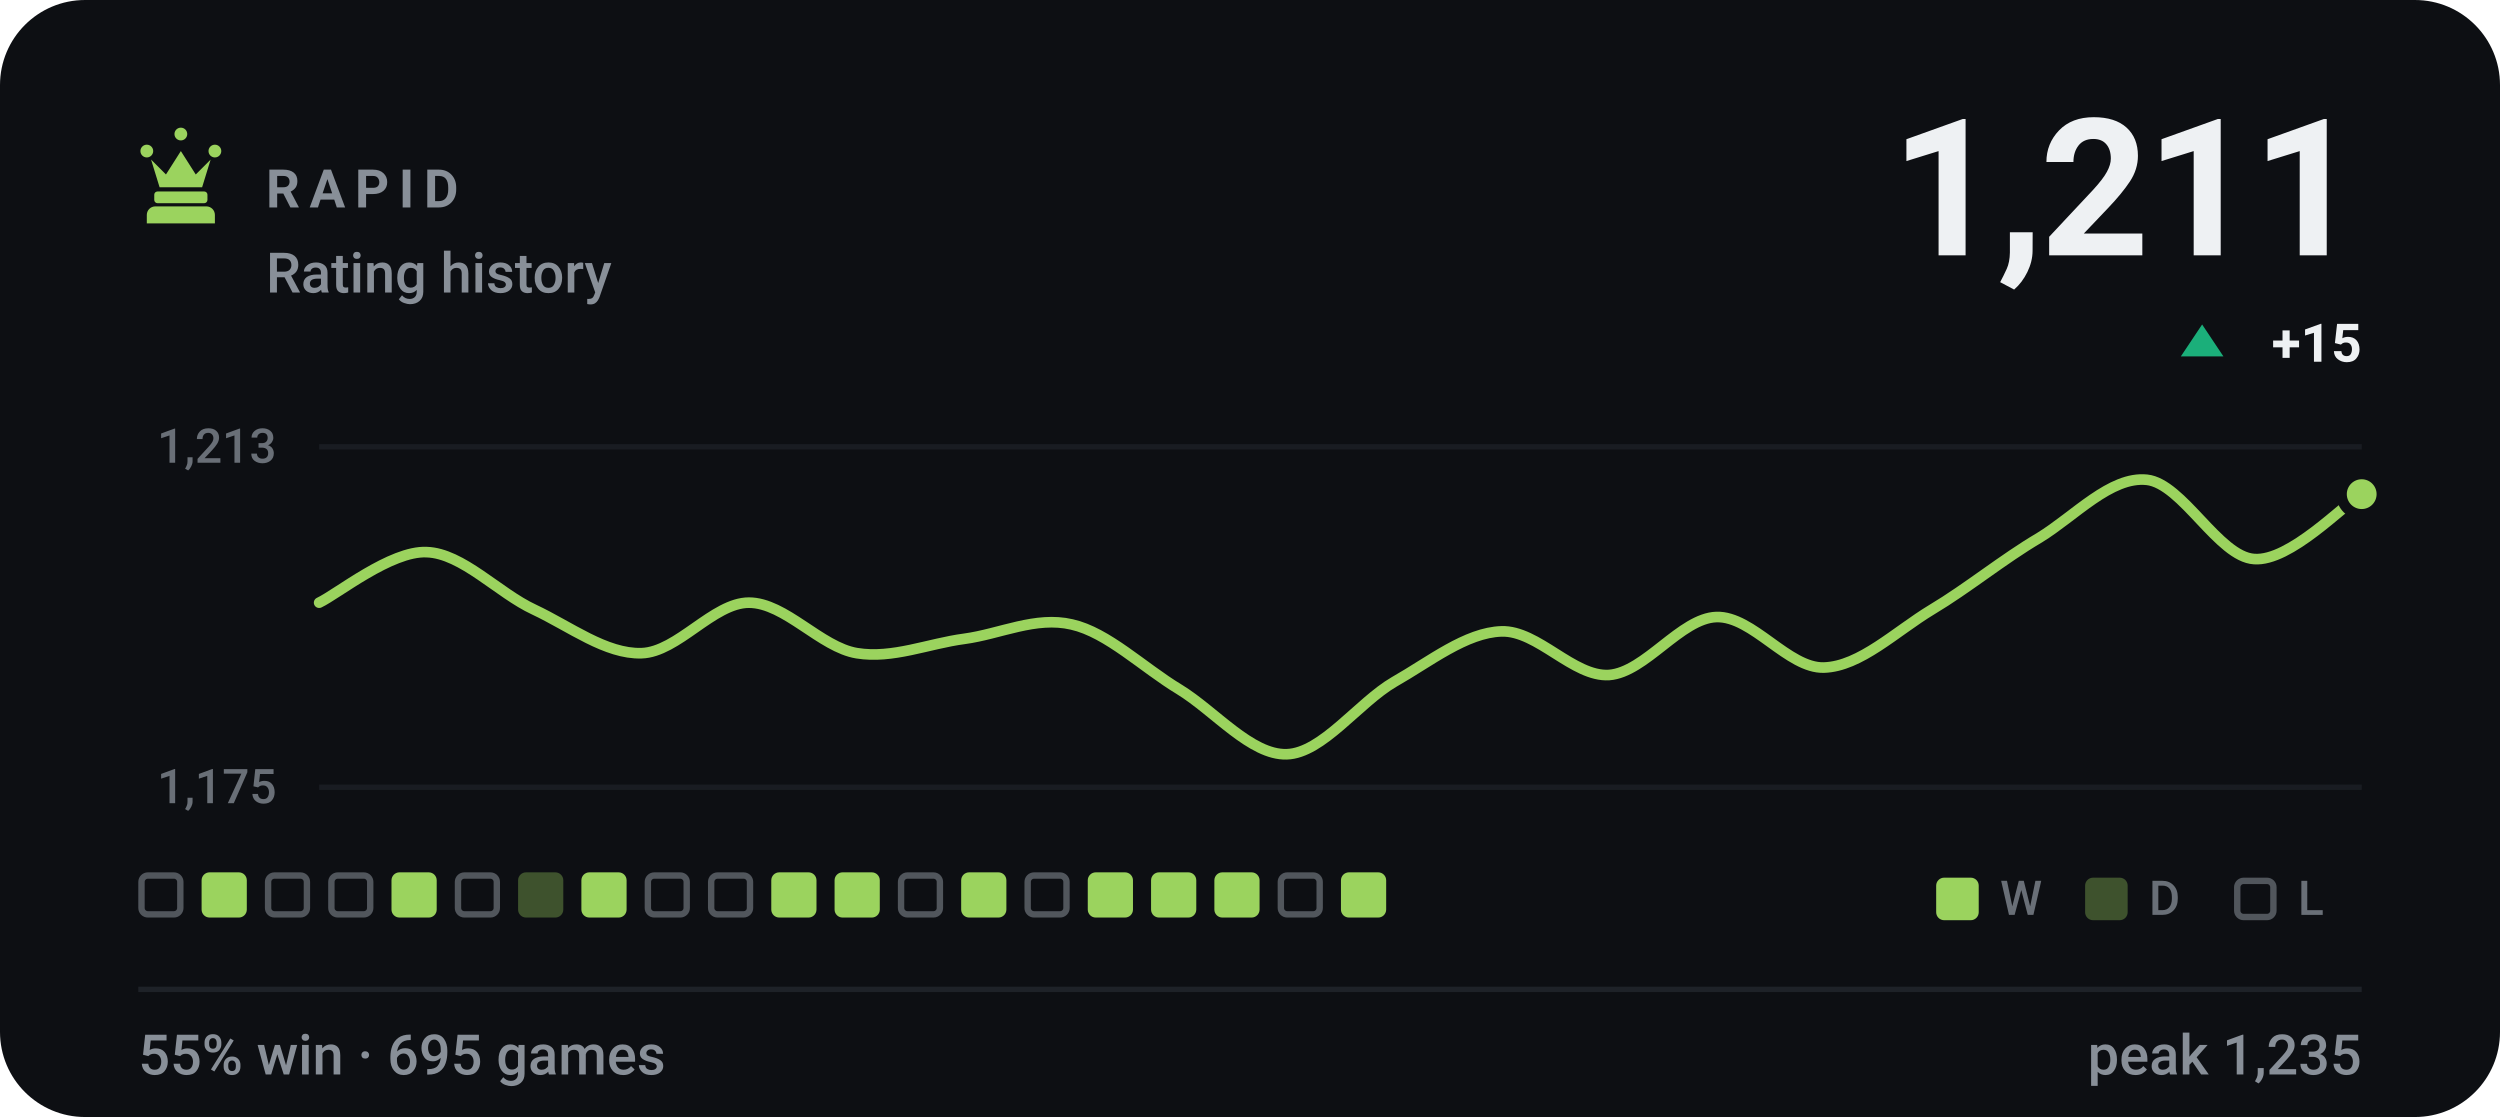
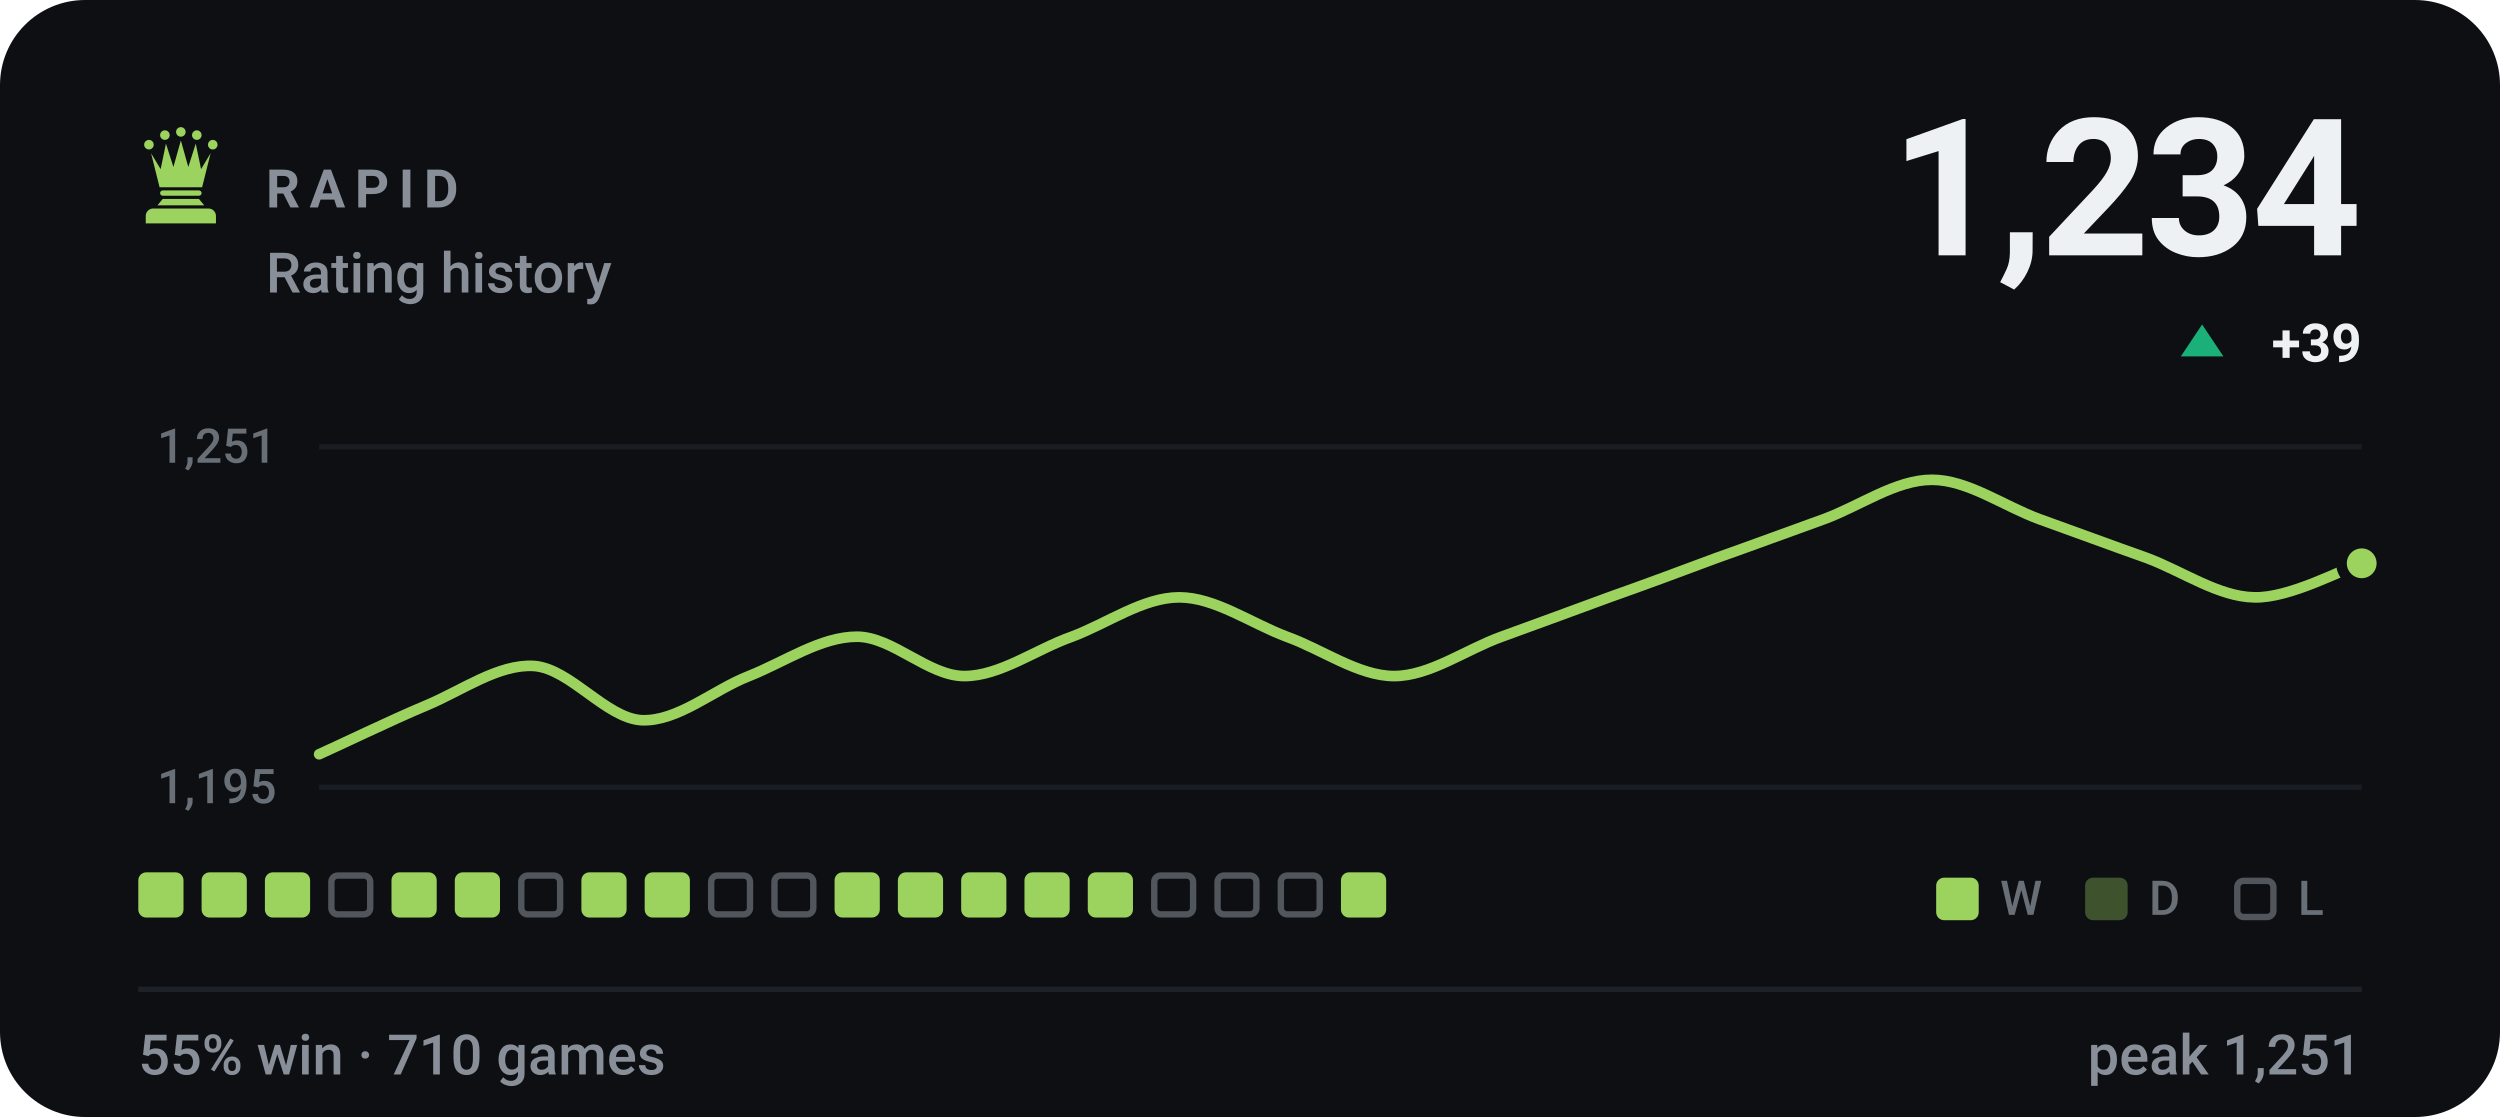
- <svg xmlns="http://www.w3.org/2000/svg" viewBox="0 0 470 210" width="470" height="210" role="img" aria-label="RAPID rating history, currently 1211, 55% win rate over 695 games">
+ <svg xmlns="http://www.w3.org/2000/svg" viewBox="0 0 470 210" width="470" height="210" role="img" aria-label="RAPID rating history, currently 1234, 55% win rate over 710 games">
  <style>svg{font-family:-apple-system,BlinkMacSystemFont,'Segoe UI',Roboto,'Helvetica Neue',Arial,sans-serif}text{fill:#eef1f3;white-space:pre}.bg{fill:#0d0f13}.acc{fill:#9bd35e}.win{fill:#1baf7a}.draw{fill:#8b8f96}.loss{fill:#d03b3b}.lbl{font-size:10px;font-weight:600;letter-spacing:.18em;fill:#888f98}.cap{font-size:10.5px;font-weight:500;fill:#888f98}.num{font-family:-apple-system,BlinkMacSystemFont,'Segoe UI',Roboto,'Helvetica Neue',Arial,sans-serif;font-weight:700;letter-spacing:-.02em}.tick{font-size:9px;font-weight:500;fill:#888f98;opacity:.75}.dl{font-size:10px;font-weight:600}.rule{stroke:#1e2228;stroke-width:1;fill:none}.grid{stroke:#1e2228;stroke-width:1;fill:none;opacity:.7}.ln{fill:none;stroke:#9bd35e;stroke-width:2;stroke-linecap:round;stroke-linejoin:round}.ring{stroke:#0d0f13;stroke-width:2}.hollow{fill:none;stroke-width:1.5}.sq{fill:#eef1f3;opacity:.035}</style>
  <rect class="bg" width="470" height="210" rx="16" />
  <g class="acc" transform="translate(24.0,22.8) scale(0.2)">
-     <path d="M18 22a6 6 0 1 1 0 12 6 6 0 0 1 0-12zm64 0a6 6 0 1 1 0 12 6 6 0 0 1 0-12zM50 6a6 6 0 1 1 0 12 6 6 0 0 1 0-12zM22 36l8 26h40l8-26-14 14-14-22-14 22zM28 66h44c1.6 0 3 1.3 3 3v5c0 1.6-1.4 3-3 3H28c-1.6 0-3-1.4-3-3v-5c0-1.7 1.4-3 3-3zM26 80h48c4.4 0 8 3.6 8 8v8H18v-8c0-4.4 3.6-8 8-8z" />
+     <circle cx="20" cy="22" r="4.5" />
+     <circle cx="35" cy="13" r="4.5" />
+     <circle cx="50" cy="10" r="4.5" />
+     <circle cx="65" cy="13" r="4.5" />
+     <circle cx="80" cy="22" r="4.5" />
+     <path d="M30 62L22 30L31 45L36 21L43 43L50 18L57 43L64 21L69 45L78 30L70 62z" />
+     <path d="M33 65h34a2.5 2.5 0 0 1 0 5H33a2.5 2.5 0 0 1 0-5z" />
+     <path d="M33 73h34l5 6H28z" />
+     <path d="M24 82h52a7 7 0 0 1 7 7v7H17v-7a7 7 0 0 1 7-7z" />
  </g>
  <text class="lbl" x="50" y="39">RAPID</text>
  <text class="cap" x="50" y="55">Rating history</text>
-   <text class="num" x="444" y="48" text-anchor="end" style="font-size:36px">1,211</text>
+   <text class="num" x="444" y="48" text-anchor="end" style="font-size:36px">1,234</text>
  <path fill="#1baf7a" d="M414 61L418 67H410Z" />
-   <text class="dl" x="444" y="68" text-anchor="end" fill="#1baf7a">+15</text>
+   <text class="dl" x="444" y="68" text-anchor="end" fill="#1baf7a">+39</text>
  <line class="grid" x1="60" y1="84" x2="444" y2="84" />
  <line class="grid" x1="60" y1="148" x2="444" y2="148" />
-   <text class="tick" x="52" y="87" text-anchor="end">1,213</text>
-   <text class="tick" x="52" y="151" text-anchor="end">1,175</text>
-   <path class="ln" d="M60.0 113.3C63.4 111.7 73.5 103.5 80.2 103.8C86.9 104.0 93.7 111.5 100.4 114.6C107.2 117.8 113.9 123.0 120.6 122.8C127.4 122.6 134.1 113.3 140.8 113.3C147.6 113.3 154.3 121.7 161.1 122.8C167.8 123.9 174.5 121.0 181.3 120.1C188.0 119.2 194.7 115.8 201.5 117.4C208.2 118.9 214.9 125.5 221.7 129.6C228.4 133.7 235.2 142.0 241.9 141.8C248.6 141.6 255.4 132.1 262.1 128.2C268.8 124.4 275.6 118.9 282.3 118.7C289.1 118.5 295.8 127.3 302.5 126.9C309.3 126.4 316.0 116.2 322.7 116.0C329.5 115.8 336.2 125.7 342.9 125.5C349.7 125.3 356.4 118.7 363.2 114.6C369.9 110.6 376.6 105.1 383.4 101.1C390.1 97.0 396.8 89.5 403.6 90.2C410.3 90.9 417.1 104.7 423.8 105.1C430.5 105.6 440.6 94.9 444.0 92.9" />
-   <circle class="acc ring" cx="444.0" cy="92.9" r="3.8" />
-   <rect x="26.6" y="164.6" width="7.3" height="7.3" rx="1.2" fill="none" stroke="#888f98" stroke-width="1.2" opacity=".55" />
+   <text class="tick" x="52" y="87" text-anchor="end">1,251</text>
+   <text class="tick" x="52" y="151" text-anchor="end">1,195</text>
+   <path class="ln" d="M60.0 141.8C63.4 140.3 73.5 135.4 80.2 132.6C86.9 129.8 93.7 124.8 100.4 125.2C107.2 125.7 113.9 135.0 120.6 135.4C127.4 135.7 134.1 129.7 140.8 127.1C147.6 124.4 154.3 119.7 161.1 119.7C167.8 119.7 174.5 127.1 181.3 127.1C188.0 127.1 194.7 122.1 201.5 119.7C208.2 117.2 214.9 112.3 221.7 112.3C228.4 112.3 235.2 117.2 241.9 119.7C248.6 122.1 255.4 127.1 262.1 127.1C268.8 127.1 275.6 122.1 282.3 119.7C289.1 117.2 295.8 114.8 302.5 112.3C309.3 109.9 316.0 107.4 322.7 104.9C329.5 102.5 336.2 100.0 342.9 97.6C349.7 95.1 356.4 90.2 363.2 90.2C369.9 90.2 376.6 95.1 383.4 97.6C390.1 100.0 396.8 102.5 403.6 104.9C410.3 107.4 417.1 112.2 423.8 112.3C430.5 112.5 440.6 106.9 444.0 105.9" />
+   <circle class="acc ring" cx="444.0" cy="105.9" r="3.8" />
+   <rect x="26.0" y="164" width="8.5" height="8.5" rx="1.5" fill="#9bd35e" />
  <rect x="37.9" y="164" width="8.5" height="8.5" rx="1.5" fill="#9bd35e" />
-   <rect x="50.4" y="164.6" width="7.3" height="7.3" rx="1.2" fill="none" stroke="#888f98" stroke-width="1.2" opacity=".55" />
+   <rect x="49.8" y="164" width="8.5" height="8.5" rx="1.5" fill="#9bd35e" />
  <rect x="62.3" y="164.6" width="7.3" height="7.3" rx="1.2" fill="none" stroke="#888f98" stroke-width="1.2" opacity=".55" />
  <rect x="73.6" y="164" width="8.5" height="8.5" rx="1.5" fill="#9bd35e" />
-   <rect x="86.1" y="164.6" width="7.3" height="7.3" rx="1.2" fill="none" stroke="#888f98" stroke-width="1.2" opacity=".55" />
-   <rect x="97.4" y="164" width="8.5" height="8.5" rx="1.5" fill="#9bd35e" opacity=".34" />
+   <rect x="85.5" y="164" width="8.5" height="8.5" rx="1.5" fill="#9bd35e" />
+   <rect x="98.0" y="164.6" width="7.3" height="7.3" rx="1.2" fill="none" stroke="#888f98" stroke-width="1.2" opacity=".55" />
  <rect x="109.3" y="164" width="8.5" height="8.5" rx="1.5" fill="#9bd35e" />
-   <rect x="121.8" y="164.6" width="7.3" height="7.3" rx="1.2" fill="none" stroke="#888f98" stroke-width="1.2" opacity=".55" />
+   <rect x="121.2" y="164" width="8.5" height="8.5" rx="1.5" fill="#9bd35e" />
  <rect x="133.7" y="164.6" width="7.3" height="7.3" rx="1.2" fill="none" stroke="#888f98" stroke-width="1.2" opacity=".55" />
-   <rect x="145.0" y="164" width="8.5" height="8.5" rx="1.5" fill="#9bd35e" />
+   <rect x="145.6" y="164.6" width="7.3" height="7.3" rx="1.2" fill="none" stroke="#888f98" stroke-width="1.2" opacity=".55" />
  <rect x="156.9" y="164" width="8.5" height="8.5" rx="1.5" fill="#9bd35e" />
-   <rect x="169.4" y="164.6" width="7.3" height="7.3" rx="1.2" fill="none" stroke="#888f98" stroke-width="1.2" opacity=".55" />
+   <rect x="168.8" y="164" width="8.5" height="8.5" rx="1.5" fill="#9bd35e" />
  <rect x="180.7" y="164" width="8.5" height="8.5" rx="1.5" fill="#9bd35e" />
-   <rect x="193.2" y="164.6" width="7.3" height="7.3" rx="1.2" fill="none" stroke="#888f98" stroke-width="1.2" opacity=".55" />
+   <rect x="192.6" y="164" width="8.5" height="8.5" rx="1.5" fill="#9bd35e" />
  <rect x="204.5" y="164" width="8.5" height="8.5" rx="1.5" fill="#9bd35e" />
-   <rect x="216.4" y="164" width="8.5" height="8.5" rx="1.5" fill="#9bd35e" />
-   <rect x="228.3" y="164" width="8.5" height="8.5" rx="1.5" fill="#9bd35e" />
+   <rect x="217.0" y="164.6" width="7.3" height="7.3" rx="1.2" fill="none" stroke="#888f98" stroke-width="1.2" opacity=".55" />
+   <rect x="228.9" y="164.6" width="7.3" height="7.3" rx="1.2" fill="none" stroke="#888f98" stroke-width="1.2" opacity=".55" />
  <rect x="240.8" y="164.6" width="7.3" height="7.3" rx="1.2" fill="none" stroke="#888f98" stroke-width="1.2" opacity=".55" />
  <rect x="252.1" y="164" width="8.5" height="8.5" rx="1.5" fill="#9bd35e" />
  <rect x="364" y="165" width="8" height="8" rx="1.5" fill="#9bd35e" />
  <text class="tick" x="376" y="172">W</text>
  <rect x="392" y="165" width="8" height="8" rx="1.5" fill="#9bd35e" opacity=".34" />
  <text class="tick" x="404" y="172">D</text>
  <rect x="420.6" y="165.6" width="6.8" height="6.8" rx="1.2" fill="none" stroke="#888f98" stroke-width="1.2" opacity=".55" />
  <text class="tick" x="432" y="172">L</text>
  <line class="rule" x1="26" y1="186" x2="444" y2="186" />
-   <text class="cap" x="26" y="202">55% win · 695 games</text>
-   <text class="cap" x="444" y="202" text-anchor="end">peak 1,235</text>
+   <text class="cap" x="26" y="202">55% win · 710 games</text>
+   <text class="cap" x="444" y="202" text-anchor="end">peak 1,251</text>
</svg>
